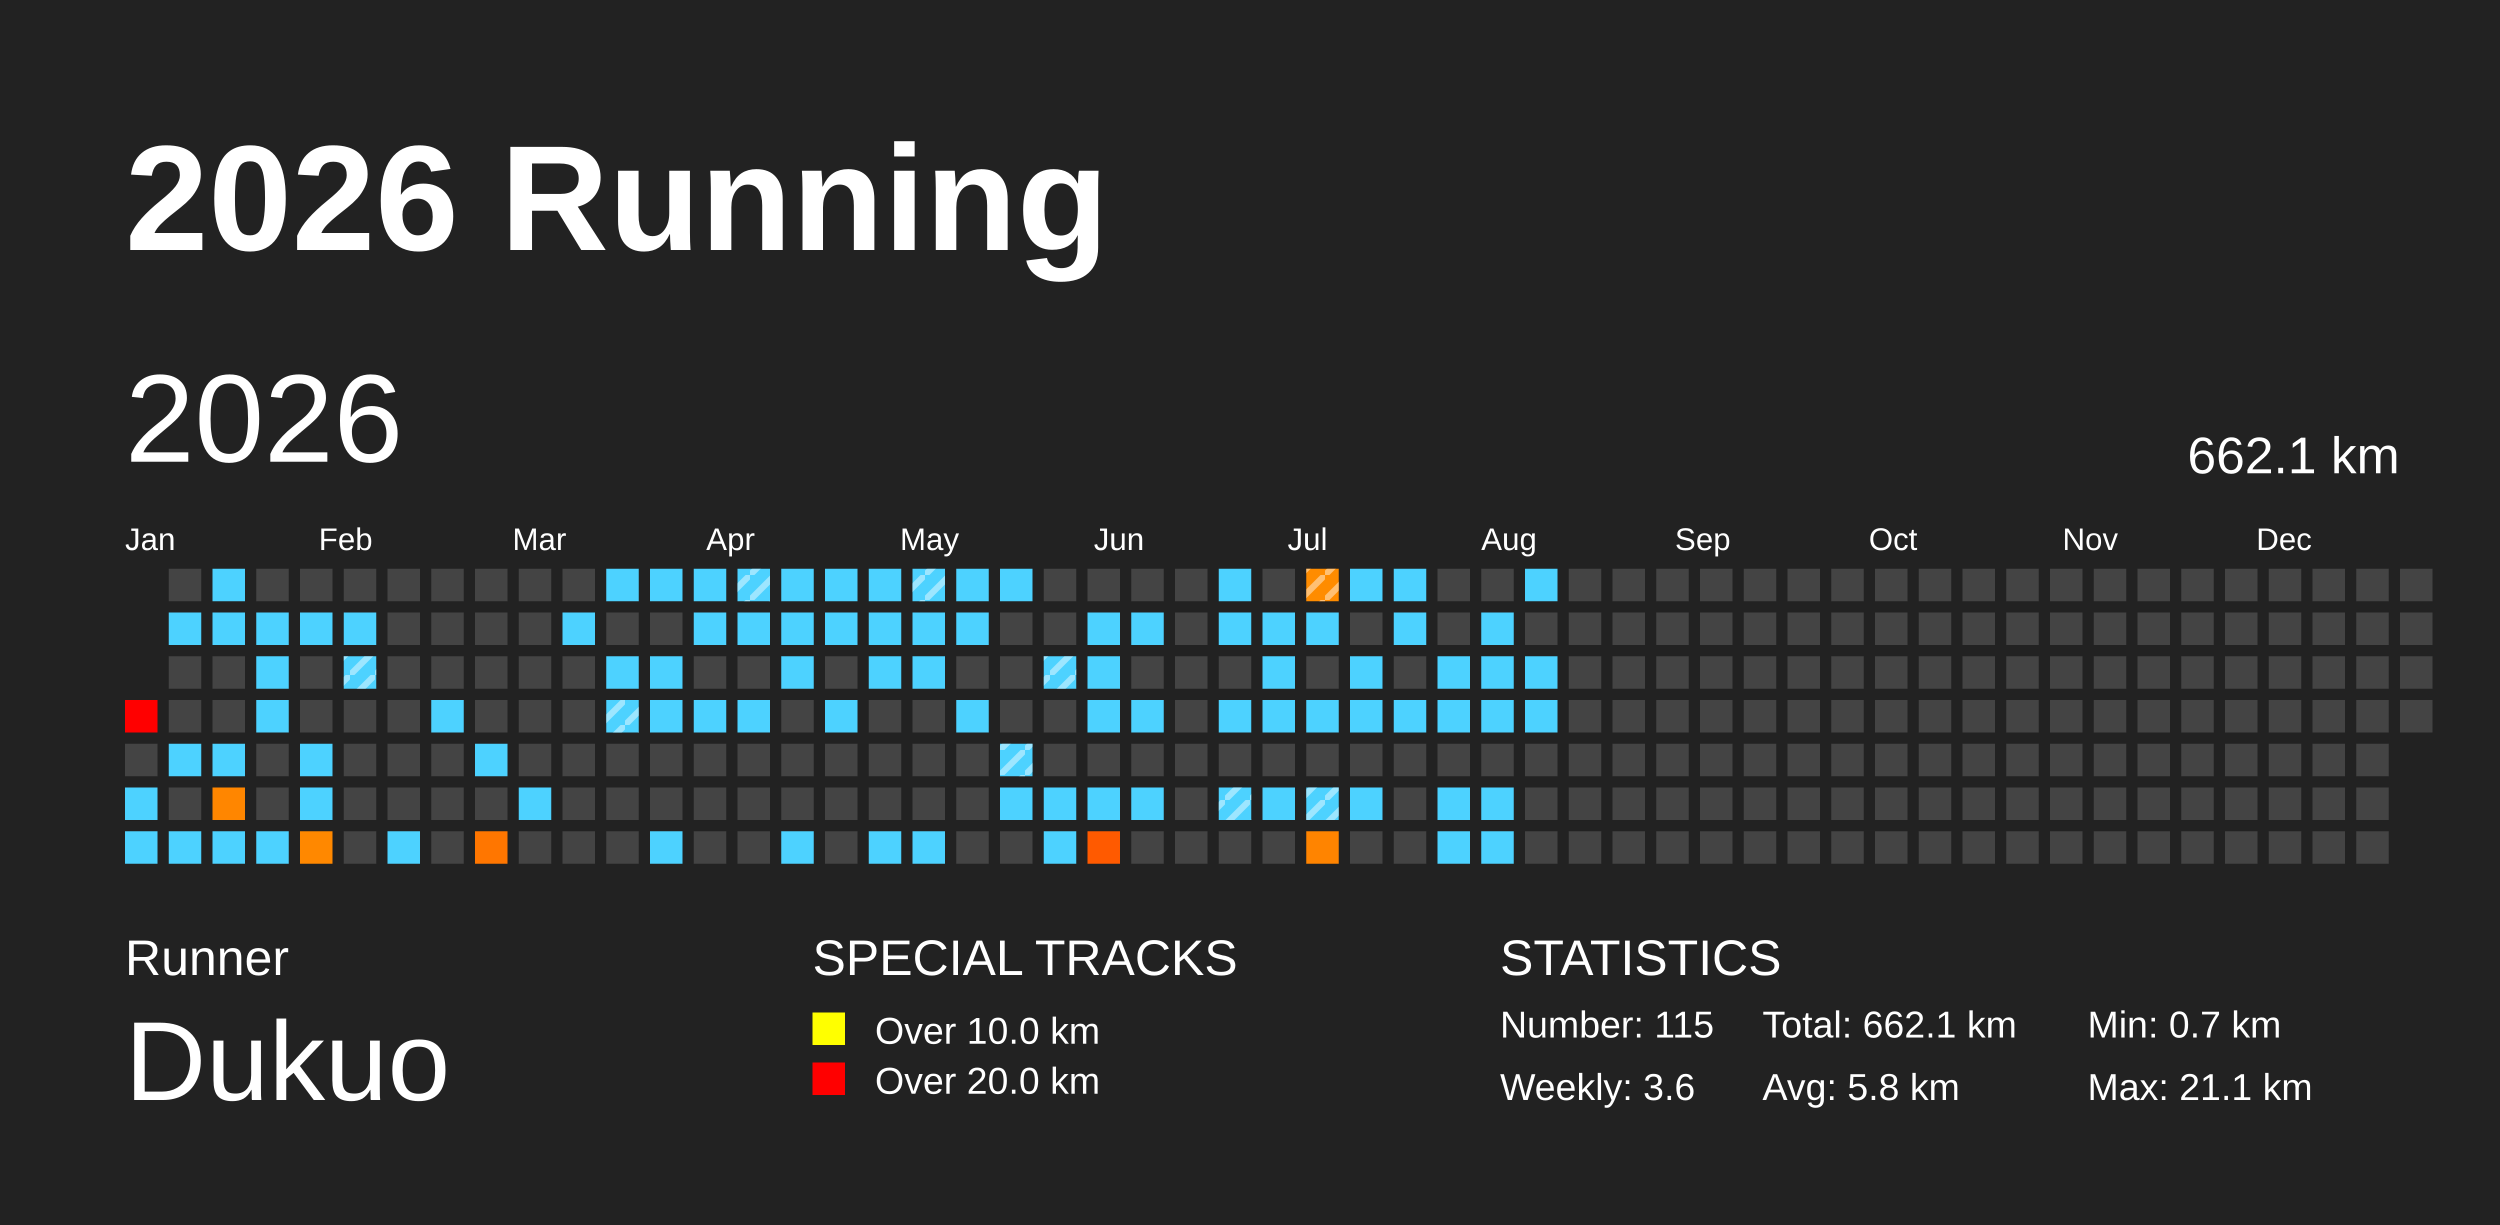
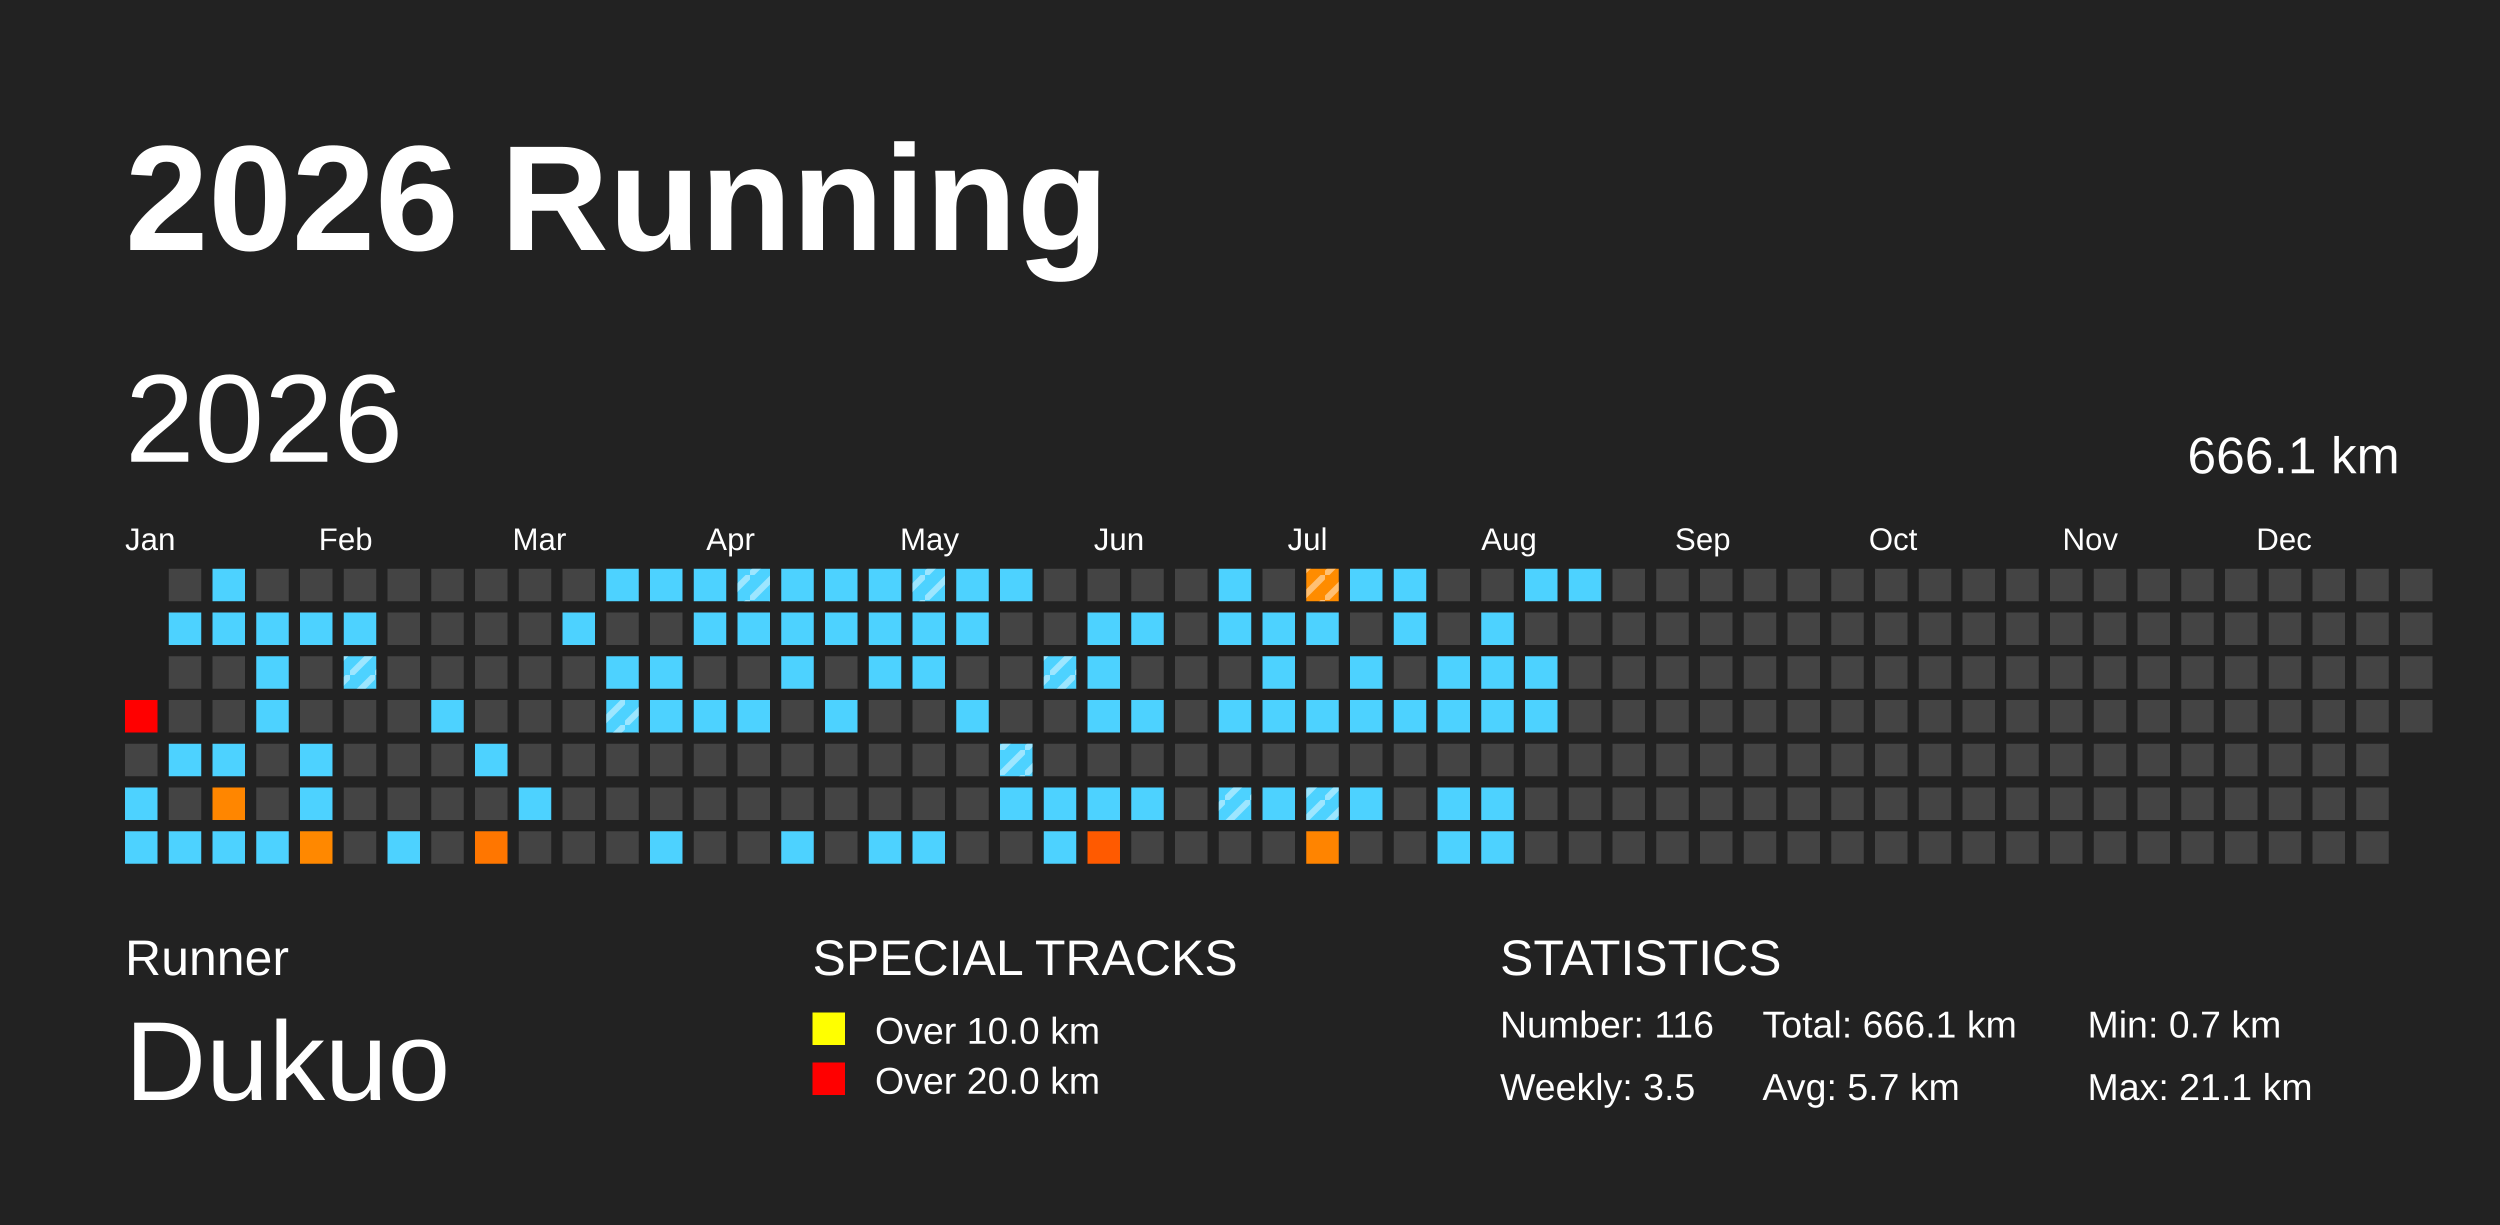
<svg xmlns="http://www.w3.org/2000/svg" baseProfile="full" height="98mm" version="1.1" viewBox="0,0,200,98" width="200mm">
  <defs>
    <pattern height="2" id="indoor-stripe" patternUnits="userSpaceOnUse" width="2">
      <line stroke="white" stroke-opacity="0.45" stroke-width="0.5" x1="0" x2="2" y1="2" y2="0" />
    </pattern>
  </defs>
  <rect fill="#222222" height="98" width="200" x="0" y="0" />
  <text fill="#FFFFFF" style="font-size:12px; font-family:Arial; font-weight:bold;" x="10" y="20">2026 Running</text>
  <text fill="#FFFFFF" style="font-size:4px; font-family:Arial" x="10" y="78">Runner</text>
  <text fill="#FFFFFF" style="font-size:9px; font-family:Arial" x="10" y="88">Dukuo</text>
  <text fill="#FFFFFF" style="font-size:4px; font-family:Arial" x="65" y="78">SPECIAL TRACKS</text>
  <rect fill="yellow" height="2.6" width="2.6" x="65" y="81" />
  <text fill="#FFFFFF" style="font-size:3px; font-family:Arial" x="70" y="83.5">Over 10.0 km</text>
  <rect fill="red" height="2.6" width="2.6" x="65" y="85" />
  <text fill="#FFFFFF" style="font-size:3px; font-family:Arial" x="70" y="87.5">Over 20.0 km</text>
  <text fill="#FFFFFF" style="font-size:4px; font-family:Arial" x="120" y="78">STATISTICS</text>
-   <text fill="#FFFFFF" style="font-size:3px; font-family:Arial" x="120" y="83">Number: 115</text>
-   <text fill="#FFFFFF" style="font-size:3px; font-family:Arial" x="120" y="88">Weekly: 3.6</text>
-   <text fill="#FFFFFF" style="font-size:3px; font-family:Arial" x="141" y="83">Total: 662.1 km</text>
-   <text fill="#FFFFFF" style="font-size:3px; font-family:Arial" x="141" y="88">Avg: 5.8 km</text>
+   <text fill="#FFFFFF" style="font-size:3px; font-family:Arial" x="120" y="83">Number: 116</text>
+   <text fill="#FFFFFF" style="font-size:3px; font-family:Arial" x="120" y="88">Weekly: 3.5</text>
+   <text fill="#FFFFFF" style="font-size:3px; font-family:Arial" x="141" y="83">Total: 666.1 km</text>
+   <text fill="#FFFFFF" style="font-size:3px; font-family:Arial" x="141" y="88">Avg: 5.7 km</text>
  <text fill="#FFFFFF" style="font-size:3px; font-family:Arial" x="167" y="83">Min: 0.7 km</text>
  <text fill="#FFFFFF" style="font-size:3px; font-family:Arial" x="167" y="88">Max: 21.1 km</text>
  <text dominant-baseline="hanging" fill="#FFFFFF" style="font-size:10.0px; font-family:Arial;" x="10" y="30">2026</text>
-   <text dominant-baseline="hanging" fill="#FFFFFF" style="font-size:4.125px; font-family:Arial;" x="175" y="35">662.1 km</text>
+   <text dominant-baseline="hanging" fill="#FFFFFF" style="font-size:4.125px; font-family:Arial;" x="175" y="35">666.1 km</text>
  <text fill="#FFFFFF" style="font-size:2.5px; font-family:Arial" x="10.0" y="44">Jan</text>
  <text fill="#FFFFFF" style="font-size:2.5px; font-family:Arial" x="25.5" y="44">Feb</text>
  <text fill="#FFFFFF" style="font-size:2.5px; font-family:Arial" x="41.0" y="44">Mar</text>
  <text fill="#FFFFFF" style="font-size:2.5px; font-family:Arial" x="56.5" y="44">Apr</text>
  <text fill="#FFFFFF" style="font-size:2.5px; font-family:Arial" x="72.0" y="44">May</text>
  <text fill="#FFFFFF" style="font-size:2.5px; font-family:Arial" x="87.5" y="44">Jun</text>
  <text fill="#FFFFFF" style="font-size:2.5px; font-family:Arial" x="103.0" y="44">Jul</text>
  <text fill="#FFFFFF" style="font-size:2.5px; font-family:Arial" x="118.5" y="44">Aug</text>
  <text fill="#FFFFFF" style="font-size:2.5px; font-family:Arial" x="134.0" y="44">Sep</text>
  <text fill="#FFFFFF" style="font-size:2.5px; font-family:Arial" x="149.5" y="44">Oct</text>
  <text fill="#FFFFFF" style="font-size:2.5px; font-family:Arial" x="165.0" y="44">Nov</text>
  <text fill="#FFFFFF" style="font-size:2.5px; font-family:Arial" x="180.5" y="44">Dec</text>
  <rect fill="red" height="2.6" width="2.6" x="10.0" y="56.0" />
  <rect fill="#444444" height="2.6" width="2.6" x="10.0" y="59.5" />
  <rect fill="#4dd2ff" height="2.6" width="2.6" x="10.0" y="63.0" />
  <rect fill="#4dd2ff" height="2.6" width="2.6" x="10.0" y="66.5" />
  <rect fill="#444444" height="2.6" width="2.6" x="13.5" y="45.5" />
  <rect fill="#4dd2ff" height="2.6" width="2.6" x="13.5" y="49.0" />
  <rect fill="#444444" height="2.6" width="2.6" x="13.5" y="52.5" />
  <rect fill="#444444" height="2.6" width="2.6" x="13.5" y="56.0" />
  <rect fill="#4dd2ff" height="2.6" width="2.6" x="13.5" y="59.5" />
  <rect fill="#444444" height="2.6" width="2.6" x="13.5" y="63.0" />
  <rect fill="#4dd2ff" height="2.6" width="2.6" x="13.5" y="66.5" />
  <rect fill="#4dd2ff" height="2.6" width="2.6" x="17.0" y="45.5" />
  <rect fill="#4dd2ff" height="2.6" width="2.6" x="17.0" y="49.0" />
  <rect fill="#444444" height="2.6" width="2.6" x="17.0" y="52.5" />
  <rect fill="#444444" height="2.6" width="2.6" x="17.0" y="56.0" />
  <rect fill="#4dd2ff" height="2.6" width="2.6" x="17.0" y="59.5" />
  <rect fill="#ff8600" height="2.6" width="2.6" x="17.0" y="63.0" />
  <rect fill="#4dd2ff" height="2.6" width="2.6" x="17.0" y="66.5" />
  <rect fill="#444444" height="2.6" width="2.6" x="20.5" y="45.5" />
  <rect fill="#4dd2ff" height="2.6" width="2.6" x="20.5" y="49.0" />
  <rect fill="#4dd2ff" height="2.6" width="2.6" x="20.5" y="52.5" />
  <rect fill="#4dd2ff" height="2.6" width="2.6" x="20.5" y="56.0" />
  <rect fill="#444444" height="2.6" width="2.6" x="20.5" y="59.5" />
  <rect fill="#444444" height="2.6" width="2.6" x="20.5" y="63.0" />
  <rect fill="#4dd2ff" height="2.6" width="2.6" x="20.5" y="66.5" />
  <rect fill="#444444" height="2.6" width="2.6" x="24.0" y="45.5" />
  <rect fill="#4dd2ff" height="2.6" width="2.6" x="24.0" y="49.0" />
  <rect fill="#444444" height="2.6" width="2.6" x="24.0" y="52.5" />
  <rect fill="#444444" height="2.6" width="2.6" x="24.0" y="56.0" />
  <rect fill="#4dd2ff" height="2.6" width="2.6" x="24.0" y="59.5" />
  <rect fill="#4dd2ff" height="2.6" width="2.6" x="24.0" y="63.0" />
  <rect fill="#ff8800" height="2.6" width="2.6" x="24.0" y="66.5" />
  <rect fill="#444444" height="2.6" width="2.6" x="27.5" y="45.5" />
  <rect fill="#4dd2ff" height="2.6" width="2.6" x="27.5" y="49.0" />
  <rect fill="#4dd2ff" height="2.6" width="2.6" x="27.5" y="52.5" />
  <rect fill="url(#indoor-stripe)" height="2.6" style="pointer-events: none;" width="2.6" x="27.5" y="52.5" />
  <rect fill="#444444" height="2.6" width="2.6" x="27.5" y="56.0" />
  <rect fill="#444444" height="2.6" width="2.6" x="27.5" y="59.5" />
  <rect fill="#444444" height="2.6" width="2.6" x="27.5" y="63.0" />
  <rect fill="#444444" height="2.6" width="2.6" x="27.5" y="66.5" />
  <rect fill="#444444" height="2.6" width="2.6" x="31.0" y="45.5" />
  <rect fill="#444444" height="2.6" width="2.6" x="31.0" y="49.0" />
  <rect fill="#444444" height="2.6" width="2.6" x="31.0" y="52.5" />
  <rect fill="#444444" height="2.6" width="2.6" x="31.0" y="56.0" />
  <rect fill="#444444" height="2.6" width="2.6" x="31.0" y="59.5" />
  <rect fill="#444444" height="2.6" width="2.6" x="31.0" y="63.0" />
  <rect fill="#4dd2ff" height="2.6" width="2.6" x="31.0" y="66.5" />
  <rect fill="#444444" height="2.6" width="2.6" x="34.5" y="45.5" />
  <rect fill="#444444" height="2.6" width="2.6" x="34.5" y="49.0" />
  <rect fill="#444444" height="2.6" width="2.6" x="34.5" y="52.5" />
  <rect fill="#4dd2ff" height="2.6" width="2.6" x="34.5" y="56.0" />
  <rect fill="#444444" height="2.6" width="2.6" x="34.5" y="59.5" />
  <rect fill="#444444" height="2.6" width="2.6" x="34.5" y="63.0" />
  <rect fill="#444444" height="2.6" width="2.6" x="34.5" y="66.5" />
  <rect fill="#444444" height="2.6" width="2.6" x="38.0" y="45.5" />
  <rect fill="#444444" height="2.6" width="2.6" x="38.0" y="49.0" />
  <rect fill="#444444" height="2.6" width="2.6" x="38.0" y="52.5" />
  <rect fill="#444444" height="2.6" width="2.6" x="38.0" y="56.0" />
  <rect fill="#4dd2ff" height="2.6" width="2.6" x="38.0" y="59.5" />
  <rect fill="#444444" height="2.6" width="2.6" x="38.0" y="63.0" />
  <rect fill="#ff7600" height="2.6" width="2.6" x="38.0" y="66.5" />
  <rect fill="#444444" height="2.6" width="2.6" x="41.5" y="45.5" />
  <rect fill="#444444" height="2.6" width="2.6" x="41.5" y="49.0" />
  <rect fill="#444444" height="2.6" width="2.6" x="41.5" y="52.5" />
  <rect fill="#444444" height="2.6" width="2.6" x="41.5" y="56.0" />
  <rect fill="#444444" height="2.6" width="2.6" x="41.5" y="59.5" />
  <rect fill="#4dd2ff" height="2.6" width="2.6" x="41.5" y="63.0" />
  <rect fill="#444444" height="2.6" width="2.6" x="41.5" y="66.5" />
  <rect fill="#444444" height="2.6" width="2.6" x="45.0" y="45.5" />
  <rect fill="#4dd2ff" height="2.6" width="2.6" x="45.0" y="49.0" />
  <rect fill="#444444" height="2.6" width="2.6" x="45.0" y="52.5" />
  <rect fill="#444444" height="2.6" width="2.6" x="45.0" y="56.0" />
  <rect fill="#444444" height="2.6" width="2.6" x="45.0" y="59.5" />
  <rect fill="#444444" height="2.6" width="2.6" x="45.0" y="63.0" />
  <rect fill="#444444" height="2.6" width="2.6" x="45.0" y="66.5" />
  <rect fill="#4dd2ff" height="2.6" width="2.6" x="48.5" y="45.5" />
  <rect fill="#444444" height="2.6" width="2.6" x="48.5" y="49.0" />
  <rect fill="#4dd2ff" height="2.6" width="2.6" x="48.5" y="52.5" />
  <rect fill="#4dd2ff" height="2.6" width="2.6" x="48.5" y="56.0" />
  <rect fill="url(#indoor-stripe)" height="2.6" style="pointer-events: none;" width="2.6" x="48.5" y="56.0" />
  <rect fill="#444444" height="2.6" width="2.6" x="48.5" y="59.5" />
  <rect fill="#444444" height="2.6" width="2.6" x="48.5" y="63.0" />
  <rect fill="#444444" height="2.6" width="2.6" x="48.5" y="66.5" />
  <rect fill="#4dd2ff" height="2.6" width="2.6" x="52.0" y="45.5" />
  <rect fill="#444444" height="2.6" width="2.6" x="52.0" y="49.0" />
  <rect fill="#4dd2ff" height="2.6" width="2.6" x="52.0" y="52.5" />
  <rect fill="#4dd2ff" height="2.6" width="2.6" x="52.0" y="56.0" />
  <rect fill="#444444" height="2.6" width="2.6" x="52.0" y="59.5" />
  <rect fill="#444444" height="2.6" width="2.6" x="52.0" y="63.0" />
  <rect fill="#4dd2ff" height="2.6" width="2.6" x="52.0" y="66.5" />
  <rect fill="#4dd2ff" height="2.6" width="2.6" x="55.5" y="45.5" />
  <rect fill="#4dd2ff" height="2.6" width="2.6" x="55.5" y="49.0" />
  <rect fill="#444444" height="2.6" width="2.6" x="55.5" y="52.5" />
  <rect fill="#4dd2ff" height="2.6" width="2.6" x="55.5" y="56.0" />
  <rect fill="#444444" height="2.6" width="2.6" x="55.5" y="59.5" />
  <rect fill="#444444" height="2.6" width="2.6" x="55.5" y="63.0" />
  <rect fill="#444444" height="2.6" width="2.6" x="55.5" y="66.5" />
  <rect fill="#4dd2ff" height="2.6" width="2.6" x="59.0" y="45.5" />
  <rect fill="url(#indoor-stripe)" height="2.6" style="pointer-events: none;" width="2.6" x="59.0" y="45.5" />
  <rect fill="#4dd2ff" height="2.6" width="2.6" x="59.0" y="49.0" />
  <rect fill="#444444" height="2.6" width="2.6" x="59.0" y="52.5" />
  <rect fill="#4dd2ff" height="2.6" width="2.6" x="59.0" y="56.0" />
  <rect fill="#444444" height="2.6" width="2.6" x="59.0" y="59.5" />
  <rect fill="#444444" height="2.6" width="2.6" x="59.0" y="63.0" />
  <rect fill="#444444" height="2.6" width="2.6" x="59.0" y="66.5" />
  <rect fill="#4dd2ff" height="2.6" width="2.6" x="62.5" y="45.5" />
  <rect fill="#4dd2ff" height="2.6" width="2.6" x="62.5" y="49.0" />
  <rect fill="#4dd2ff" height="2.6" width="2.6" x="62.5" y="52.5" />
  <rect fill="#444444" height="2.6" width="2.6" x="62.5" y="56.0" />
  <rect fill="#444444" height="2.6" width="2.6" x="62.5" y="59.5" />
  <rect fill="#444444" height="2.6" width="2.6" x="62.5" y="63.0" />
  <rect fill="#4dd2ff" height="2.6" width="2.6" x="62.5" y="66.5" />
  <rect fill="#4dd2ff" height="2.6" width="2.6" x="66.0" y="45.5" />
  <rect fill="#4dd2ff" height="2.6" width="2.6" x="66.0" y="49.0" />
  <rect fill="#444444" height="2.6" width="2.6" x="66.0" y="52.5" />
  <rect fill="#4dd2ff" height="2.6" width="2.6" x="66.0" y="56.0" />
  <rect fill="#444444" height="2.6" width="2.6" x="66.0" y="59.5" />
  <rect fill="#444444" height="2.6" width="2.6" x="66.0" y="63.0" />
  <rect fill="#444444" height="2.6" width="2.6" x="66.0" y="66.5" />
  <rect fill="#4dd2ff" height="2.6" width="2.6" x="69.5" y="45.5" />
  <rect fill="#4dd2ff" height="2.6" width="2.6" x="69.5" y="49.0" />
  <rect fill="#4dd2ff" height="2.6" width="2.6" x="69.5" y="52.5" />
  <rect fill="#444444" height="2.6" width="2.6" x="69.5" y="56.0" />
  <rect fill="#444444" height="2.6" width="2.6" x="69.5" y="59.5" />
  <rect fill="#444444" height="2.6" width="2.6" x="69.5" y="63.0" />
  <rect fill="#4dd2ff" height="2.6" width="2.6" x="69.5" y="66.5" />
  <rect fill="#4dd2ff" height="2.6" width="2.6" x="73.0" y="45.5" />
  <rect fill="url(#indoor-stripe)" height="2.6" style="pointer-events: none;" width="2.6" x="73.0" y="45.5" />
  <rect fill="#4dd2ff" height="2.6" width="2.6" x="73.0" y="49.0" />
  <rect fill="#4dd2ff" height="2.6" width="2.6" x="73.0" y="52.5" />
  <rect fill="#444444" height="2.6" width="2.6" x="73.0" y="56.0" />
  <rect fill="#444444" height="2.6" width="2.6" x="73.0" y="59.5" />
  <rect fill="#444444" height="2.6" width="2.6" x="73.0" y="63.0" />
  <rect fill="#4dd2ff" height="2.6" width="2.6" x="73.0" y="66.5" />
  <rect fill="#4dd2ff" height="2.6" width="2.6" x="76.5" y="45.5" />
  <rect fill="#4dd2ff" height="2.6" width="2.6" x="76.5" y="49.0" />
  <rect fill="#444444" height="2.6" width="2.6" x="76.5" y="52.5" />
  <rect fill="#4dd2ff" height="2.6" width="2.6" x="76.5" y="56.0" />
  <rect fill="#444444" height="2.6" width="2.6" x="76.5" y="59.5" />
  <rect fill="#444444" height="2.6" width="2.6" x="76.5" y="63.0" />
  <rect fill="#444444" height="2.6" width="2.6" x="76.5" y="66.5" />
  <rect fill="#4dd2ff" height="2.6" width="2.6" x="80.0" y="45.5" />
  <rect fill="#444444" height="2.6" width="2.6" x="80.0" y="49.0" />
  <rect fill="#444444" height="2.6" width="2.6" x="80.0" y="52.5" />
  <rect fill="#444444" height="2.6" width="2.6" x="80.0" y="56.0" />
  <rect fill="#4dd2ff" height="2.6" width="2.6" x="80.0" y="59.5" />
  <rect fill="url(#indoor-stripe)" height="2.6" style="pointer-events: none;" width="2.6" x="80.0" y="59.5" />
  <rect fill="#4dd2ff" height="2.6" width="2.6" x="80.0" y="63.0" />
  <rect fill="#444444" height="2.6" width="2.6" x="80.0" y="66.5" />
  <rect fill="#444444" height="2.6" width="2.6" x="83.5" y="45.5" />
  <rect fill="#444444" height="2.6" width="2.6" x="83.5" y="49.0" />
  <rect fill="#4dd2ff" height="2.6" width="2.6" x="83.5" y="52.5" />
  <rect fill="url(#indoor-stripe)" height="2.6" style="pointer-events: none;" width="2.6" x="83.5" y="52.5" />
  <rect fill="#444444" height="2.6" width="2.6" x="83.5" y="56.0" />
  <rect fill="#444444" height="2.6" width="2.6" x="83.5" y="59.5" />
  <rect fill="#4dd2ff" height="2.6" width="2.6" x="83.5" y="63.0" />
  <rect fill="#4dd2ff" height="2.6" width="2.6" x="83.5" y="66.5" />
  <rect fill="#444444" height="2.6" width="2.6" x="87.0" y="45.5" />
  <rect fill="#4dd2ff" height="2.6" width="2.6" x="87.0" y="49.0" />
  <rect fill="#4dd2ff" height="2.6" width="2.6" x="87.0" y="52.5" />
  <rect fill="#4dd2ff" height="2.6" width="2.6" x="87.0" y="56.0" />
  <rect fill="#444444" height="2.6" width="2.6" x="87.0" y="59.5" />
  <rect fill="#4dd2ff" height="2.6" width="2.6" x="87.0" y="63.0" />
  <rect fill="#ff5a00" height="2.6" width="2.6" x="87.0" y="66.5" />
  <rect fill="#444444" height="2.6" width="2.6" x="90.5" y="45.5" />
  <rect fill="#4dd2ff" height="2.6" width="2.6" x="90.5" y="49.0" />
  <rect fill="#444444" height="2.6" width="2.6" x="90.5" y="52.5" />
  <rect fill="#4dd2ff" height="2.6" width="2.6" x="90.5" y="56.0" />
  <rect fill="#444444" height="2.6" width="2.6" x="90.5" y="59.5" />
  <rect fill="#4dd2ff" height="2.6" width="2.6" x="90.5" y="63.0" />
  <rect fill="#444444" height="2.6" width="2.6" x="90.5" y="66.5" />
  <rect fill="#444444" height="2.6" width="2.6" x="94.0" y="45.5" />
  <rect fill="#444444" height="2.6" width="2.6" x="94.0" y="49.0" />
  <rect fill="#444444" height="2.6" width="2.6" x="94.0" y="52.5" />
  <rect fill="#444444" height="2.6" width="2.6" x="94.0" y="56.0" />
  <rect fill="#444444" height="2.6" width="2.6" x="94.0" y="59.5" />
  <rect fill="#444444" height="2.6" width="2.6" x="94.0" y="63.0" />
  <rect fill="#444444" height="2.6" width="2.6" x="94.0" y="66.5" />
  <rect fill="#4dd2ff" height="2.6" width="2.6" x="97.5" y="45.5" />
  <rect fill="#4dd2ff" height="2.6" width="2.6" x="97.5" y="49.0" />
  <rect fill="#444444" height="2.6" width="2.6" x="97.5" y="52.5" />
  <rect fill="#4dd2ff" height="2.6" width="2.6" x="97.5" y="56.0" />
  <rect fill="#444444" height="2.6" width="2.6" x="97.5" y="59.5" />
  <rect fill="#4dd2ff" height="2.6" width="2.6" x="97.5" y="63.0" />
  <rect fill="url(#indoor-stripe)" height="2.6" style="pointer-events: none;" width="2.6" x="97.5" y="63.0" />
  <rect fill="#444444" height="2.6" width="2.6" x="97.5" y="66.5" />
  <rect fill="#444444" height="2.6" width="2.6" x="101.0" y="45.5" />
  <rect fill="#4dd2ff" height="2.6" width="2.6" x="101.0" y="49.0" />
  <rect fill="#4dd2ff" height="2.6" width="2.6" x="101.0" y="52.5" />
  <rect fill="#4dd2ff" height="2.6" width="2.6" x="101.0" y="56.0" />
  <rect fill="#444444" height="2.6" width="2.6" x="101.0" y="59.5" />
  <rect fill="#4dd2ff" height="2.6" width="2.6" x="101.0" y="63.0" />
  <rect fill="#444444" height="2.6" width="2.6" x="101.0" y="66.5" />
  <rect fill="#ff8c00" height="2.6" width="2.6" x="104.5" y="45.5" />
  <rect fill="url(#indoor-stripe)" height="2.6" style="pointer-events: none;" width="2.6" x="104.5" y="45.5" />
  <rect fill="#4dd2ff" height="2.6" width="2.6" x="104.5" y="49.0" />
  <rect fill="#444444" height="2.6" width="2.6" x="104.5" y="52.5" />
  <rect fill="#4dd2ff" height="2.6" width="2.6" x="104.5" y="56.0" />
  <rect fill="#444444" height="2.6" width="2.6" x="104.5" y="59.5" />
  <rect fill="#4dd2ff" height="2.6" width="2.6" x="104.5" y="63.0" />
  <rect fill="url(#indoor-stripe)" height="2.6" style="pointer-events: none;" width="2.6" x="104.5" y="63.0" />
  <rect fill="#ff8400" height="2.6" width="2.6" x="104.5" y="66.5" />
  <rect fill="#4dd2ff" height="2.6" width="2.6" x="108.0" y="45.5" />
  <rect fill="#444444" height="2.6" width="2.6" x="108.0" y="49.0" />
  <rect fill="#4dd2ff" height="2.6" width="2.6" x="108.0" y="52.5" />
  <rect fill="#4dd2ff" height="2.6" width="2.6" x="108.0" y="56.0" />
  <rect fill="#444444" height="2.6" width="2.6" x="108.0" y="59.5" />
  <rect fill="#4dd2ff" height="2.6" width="2.6" x="108.0" y="63.0" />
  <rect fill="#444444" height="2.6" width="2.6" x="108.0" y="66.5" />
  <rect fill="#4dd2ff" height="2.6" width="2.6" x="111.5" y="45.5" />
  <rect fill="#4dd2ff" height="2.6" width="2.6" x="111.5" y="49.0" />
  <rect fill="#444444" height="2.6" width="2.6" x="111.5" y="52.5" />
  <rect fill="#4dd2ff" height="2.6" width="2.6" x="111.5" y="56.0" />
  <rect fill="#444444" height="2.6" width="2.6" x="111.5" y="59.5" />
  <rect fill="#444444" height="2.6" width="2.6" x="111.5" y="63.0" />
  <rect fill="#444444" height="2.6" width="2.6" x="111.5" y="66.5" />
  <rect fill="#444444" height="2.6" width="2.6" x="115.0" y="45.5" />
  <rect fill="#444444" height="2.6" width="2.6" x="115.0" y="49.0" />
  <rect fill="#4dd2ff" height="2.6" width="2.6" x="115.0" y="52.5" />
  <rect fill="#4dd2ff" height="2.6" width="2.6" x="115.0" y="56.0" />
  <rect fill="#444444" height="2.6" width="2.6" x="115.0" y="59.5" />
  <rect fill="#4dd2ff" height="2.6" width="2.6" x="115.0" y="63.0" />
  <rect fill="#4dd2ff" height="2.6" width="2.6" x="115.0" y="66.5" />
  <rect fill="#444444" height="2.6" width="2.6" x="118.5" y="45.5" />
  <rect fill="#4dd2ff" height="2.6" width="2.6" x="118.5" y="49.0" />
  <rect fill="#4dd2ff" height="2.6" width="2.6" x="118.5" y="52.5" />
  <rect fill="#4dd2ff" height="2.6" width="2.6" x="118.5" y="56.0" />
  <rect fill="#444444" height="2.6" width="2.6" x="118.5" y="59.5" />
  <rect fill="#4dd2ff" height="2.6" width="2.6" x="118.5" y="63.0" />
  <rect fill="#4dd2ff" height="2.6" width="2.6" x="118.5" y="66.5" />
  <rect fill="#4dd2ff" height="2.6" width="2.6" x="122.0" y="45.5" />
  <rect fill="#444444" height="2.6" width="2.6" x="122.0" y="49.0" />
  <rect fill="#4dd2ff" height="2.6" width="2.6" x="122.0" y="52.5" />
  <rect fill="#4dd2ff" height="2.6" width="2.6" x="122.0" y="56.0" />
  <rect fill="#444444" height="2.6" width="2.6" x="122.0" y="59.5" />
  <rect fill="#444444" height="2.6" width="2.6" x="122.0" y="63.0" />
  <rect fill="#444444" height="2.6" width="2.6" x="122.0" y="66.5" />
-   <rect fill="#444444" height="2.6" width="2.6" x="125.5" y="45.5" />
+   <rect fill="#4dd2ff" height="2.6" width="2.6" x="125.5" y="45.5" />
  <rect fill="#444444" height="2.6" width="2.6" x="125.5" y="49.0" />
  <rect fill="#444444" height="2.6" width="2.6" x="125.5" y="52.5" />
  <rect fill="#444444" height="2.6" width="2.6" x="125.5" y="56.0" />
  <rect fill="#444444" height="2.6" width="2.6" x="125.5" y="59.5" />
  <rect fill="#444444" height="2.6" width="2.6" x="125.5" y="63.0" />
  <rect fill="#444444" height="2.6" width="2.6" x="125.5" y="66.5" />
  <rect fill="#444444" height="2.6" width="2.6" x="129.0" y="45.5" />
  <rect fill="#444444" height="2.6" width="2.6" x="129.0" y="49.0" />
  <rect fill="#444444" height="2.6" width="2.6" x="129.0" y="52.5" />
  <rect fill="#444444" height="2.6" width="2.6" x="129.0" y="56.0" />
  <rect fill="#444444" height="2.6" width="2.6" x="129.0" y="59.5" />
  <rect fill="#444444" height="2.6" width="2.6" x="129.0" y="63.0" />
  <rect fill="#444444" height="2.6" width="2.6" x="129.0" y="66.5" />
  <rect fill="#444444" height="2.6" width="2.6" x="132.5" y="45.5" />
  <rect fill="#444444" height="2.6" width="2.6" x="132.5" y="49.0" />
  <rect fill="#444444" height="2.6" width="2.6" x="132.5" y="52.5" />
  <rect fill="#444444" height="2.6" width="2.6" x="132.5" y="56.0" />
  <rect fill="#444444" height="2.6" width="2.6" x="132.5" y="59.5" />
  <rect fill="#444444" height="2.6" width="2.6" x="132.5" y="63.0" />
  <rect fill="#444444" height="2.6" width="2.6" x="132.5" y="66.5" />
  <rect fill="#444444" height="2.6" width="2.6" x="136.0" y="45.5" />
  <rect fill="#444444" height="2.6" width="2.6" x="136.0" y="49.0" />
  <rect fill="#444444" height="2.6" width="2.6" x="136.0" y="52.5" />
  <rect fill="#444444" height="2.6" width="2.6" x="136.0" y="56.0" />
  <rect fill="#444444" height="2.6" width="2.6" x="136.0" y="59.5" />
  <rect fill="#444444" height="2.6" width="2.6" x="136.0" y="63.0" />
  <rect fill="#444444" height="2.6" width="2.6" x="136.0" y="66.5" />
  <rect fill="#444444" height="2.6" width="2.6" x="139.5" y="45.5" />
  <rect fill="#444444" height="2.6" width="2.6" x="139.5" y="49.0" />
  <rect fill="#444444" height="2.6" width="2.6" x="139.5" y="52.5" />
  <rect fill="#444444" height="2.6" width="2.6" x="139.5" y="56.0" />
  <rect fill="#444444" height="2.6" width="2.6" x="139.5" y="59.5" />
  <rect fill="#444444" height="2.6" width="2.6" x="139.5" y="63.0" />
  <rect fill="#444444" height="2.6" width="2.6" x="139.5" y="66.5" />
  <rect fill="#444444" height="2.6" width="2.6" x="143.0" y="45.5" />
  <rect fill="#444444" height="2.6" width="2.6" x="143.0" y="49.0" />
  <rect fill="#444444" height="2.6" width="2.6" x="143.0" y="52.5" />
  <rect fill="#444444" height="2.6" width="2.6" x="143.0" y="56.0" />
  <rect fill="#444444" height="2.6" width="2.6" x="143.0" y="59.5" />
  <rect fill="#444444" height="2.6" width="2.6" x="143.0" y="63.0" />
  <rect fill="#444444" height="2.6" width="2.6" x="143.0" y="66.5" />
  <rect fill="#444444" height="2.6" width="2.6" x="146.5" y="45.5" />
  <rect fill="#444444" height="2.6" width="2.6" x="146.5" y="49.0" />
  <rect fill="#444444" height="2.6" width="2.6" x="146.5" y="52.5" />
  <rect fill="#444444" height="2.6" width="2.6" x="146.5" y="56.0" />
  <rect fill="#444444" height="2.6" width="2.6" x="146.5" y="59.5" />
  <rect fill="#444444" height="2.6" width="2.6" x="146.5" y="63.0" />
  <rect fill="#444444" height="2.6" width="2.6" x="146.5" y="66.5" />
  <rect fill="#444444" height="2.6" width="2.6" x="150.0" y="45.5" />
  <rect fill="#444444" height="2.6" width="2.6" x="150.0" y="49.0" />
  <rect fill="#444444" height="2.6" width="2.6" x="150.0" y="52.5" />
  <rect fill="#444444" height="2.6" width="2.6" x="150.0" y="56.0" />
  <rect fill="#444444" height="2.6" width="2.6" x="150.0" y="59.5" />
  <rect fill="#444444" height="2.6" width="2.6" x="150.0" y="63.0" />
  <rect fill="#444444" height="2.6" width="2.6" x="150.0" y="66.5" />
  <rect fill="#444444" height="2.6" width="2.6" x="153.5" y="45.5" />
  <rect fill="#444444" height="2.6" width="2.6" x="153.5" y="49.0" />
  <rect fill="#444444" height="2.6" width="2.6" x="153.5" y="52.5" />
  <rect fill="#444444" height="2.6" width="2.6" x="153.5" y="56.0" />
  <rect fill="#444444" height="2.6" width="2.6" x="153.5" y="59.5" />
  <rect fill="#444444" height="2.6" width="2.6" x="153.5" y="63.0" />
  <rect fill="#444444" height="2.6" width="2.6" x="153.5" y="66.5" />
  <rect fill="#444444" height="2.6" width="2.6" x="157.0" y="45.5" />
  <rect fill="#444444" height="2.6" width="2.6" x="157.0" y="49.0" />
  <rect fill="#444444" height="2.6" width="2.6" x="157.0" y="52.5" />
  <rect fill="#444444" height="2.6" width="2.6" x="157.0" y="56.0" />
  <rect fill="#444444" height="2.6" width="2.6" x="157.0" y="59.5" />
  <rect fill="#444444" height="2.6" width="2.6" x="157.0" y="63.0" />
  <rect fill="#444444" height="2.6" width="2.6" x="157.0" y="66.5" />
  <rect fill="#444444" height="2.6" width="2.6" x="160.5" y="45.5" />
  <rect fill="#444444" height="2.6" width="2.6" x="160.5" y="49.0" />
  <rect fill="#444444" height="2.6" width="2.6" x="160.5" y="52.5" />
  <rect fill="#444444" height="2.6" width="2.6" x="160.5" y="56.0" />
  <rect fill="#444444" height="2.6" width="2.6" x="160.5" y="59.5" />
  <rect fill="#444444" height="2.6" width="2.6" x="160.5" y="63.0" />
  <rect fill="#444444" height="2.6" width="2.6" x="160.5" y="66.5" />
  <rect fill="#444444" height="2.6" width="2.6" x="164.0" y="45.5" />
  <rect fill="#444444" height="2.6" width="2.6" x="164.0" y="49.0" />
  <rect fill="#444444" height="2.6" width="2.6" x="164.0" y="52.5" />
  <rect fill="#444444" height="2.6" width="2.6" x="164.0" y="56.0" />
  <rect fill="#444444" height="2.6" width="2.6" x="164.0" y="59.5" />
  <rect fill="#444444" height="2.6" width="2.6" x="164.0" y="63.0" />
  <rect fill="#444444" height="2.6" width="2.6" x="164.0" y="66.5" />
  <rect fill="#444444" height="2.6" width="2.6" x="167.5" y="45.5" />
  <rect fill="#444444" height="2.6" width="2.6" x="167.5" y="49.0" />
  <rect fill="#444444" height="2.6" width="2.6" x="167.5" y="52.5" />
  <rect fill="#444444" height="2.6" width="2.6" x="167.5" y="56.0" />
  <rect fill="#444444" height="2.6" width="2.6" x="167.5" y="59.5" />
  <rect fill="#444444" height="2.6" width="2.6" x="167.5" y="63.0" />
  <rect fill="#444444" height="2.6" width="2.6" x="167.5" y="66.5" />
  <rect fill="#444444" height="2.6" width="2.6" x="171.0" y="45.5" />
  <rect fill="#444444" height="2.6" width="2.6" x="171.0" y="49.0" />
  <rect fill="#444444" height="2.6" width="2.6" x="171.0" y="52.5" />
  <rect fill="#444444" height="2.6" width="2.6" x="171.0" y="56.0" />
  <rect fill="#444444" height="2.6" width="2.6" x="171.0" y="59.5" />
  <rect fill="#444444" height="2.6" width="2.6" x="171.0" y="63.0" />
  <rect fill="#444444" height="2.6" width="2.6" x="171.0" y="66.5" />
  <rect fill="#444444" height="2.6" width="2.6" x="174.5" y="45.5" />
  <rect fill="#444444" height="2.6" width="2.6" x="174.5" y="49.0" />
  <rect fill="#444444" height="2.6" width="2.6" x="174.5" y="52.5" />
  <rect fill="#444444" height="2.6" width="2.6" x="174.5" y="56.0" />
  <rect fill="#444444" height="2.6" width="2.6" x="174.5" y="59.5" />
  <rect fill="#444444" height="2.6" width="2.6" x="174.5" y="63.0" />
  <rect fill="#444444" height="2.6" width="2.6" x="174.5" y="66.5" />
  <rect fill="#444444" height="2.6" width="2.6" x="178.0" y="45.5" />
  <rect fill="#444444" height="2.6" width="2.6" x="178.0" y="49.0" />
  <rect fill="#444444" height="2.6" width="2.6" x="178.0" y="52.5" />
  <rect fill="#444444" height="2.6" width="2.6" x="178.0" y="56.0" />
  <rect fill="#444444" height="2.6" width="2.6" x="178.0" y="59.5" />
  <rect fill="#444444" height="2.6" width="2.6" x="178.0" y="63.0" />
  <rect fill="#444444" height="2.6" width="2.6" x="178.0" y="66.5" />
  <rect fill="#444444" height="2.6" width="2.6" x="181.5" y="45.5" />
  <rect fill="#444444" height="2.6" width="2.6" x="181.5" y="49.0" />
  <rect fill="#444444" height="2.6" width="2.6" x="181.5" y="52.5" />
  <rect fill="#444444" height="2.6" width="2.6" x="181.5" y="56.0" />
  <rect fill="#444444" height="2.6" width="2.6" x="181.5" y="59.5" />
  <rect fill="#444444" height="2.6" width="2.6" x="181.5" y="63.0" />
  <rect fill="#444444" height="2.6" width="2.6" x="181.5" y="66.5" />
  <rect fill="#444444" height="2.6" width="2.6" x="185.0" y="45.5" />
  <rect fill="#444444" height="2.6" width="2.6" x="185.0" y="49.0" />
  <rect fill="#444444" height="2.6" width="2.6" x="185.0" y="52.5" />
  <rect fill="#444444" height="2.6" width="2.6" x="185.0" y="56.0" />
  <rect fill="#444444" height="2.6" width="2.6" x="185.0" y="59.5" />
  <rect fill="#444444" height="2.6" width="2.6" x="185.0" y="63.0" />
  <rect fill="#444444" height="2.6" width="2.6" x="185.0" y="66.5" />
  <rect fill="#444444" height="2.6" width="2.6" x="188.5" y="45.5" />
  <rect fill="#444444" height="2.6" width="2.6" x="188.5" y="49.0" />
  <rect fill="#444444" height="2.6" width="2.6" x="188.5" y="52.5" />
  <rect fill="#444444" height="2.6" width="2.6" x="188.5" y="56.0" />
  <rect fill="#444444" height="2.6" width="2.6" x="188.5" y="59.5" />
  <rect fill="#444444" height="2.6" width="2.6" x="188.5" y="63.0" />
  <rect fill="#444444" height="2.6" width="2.6" x="188.5" y="66.5" />
  <rect fill="#444444" height="2.6" width="2.6" x="192.0" y="45.5" />
  <rect fill="#444444" height="2.6" width="2.6" x="192.0" y="49.0" />
  <rect fill="#444444" height="2.6" width="2.6" x="192.0" y="52.5" />
  <rect fill="#444444" height="2.6" width="2.6" x="192.0" y="56.0" />
</svg>
